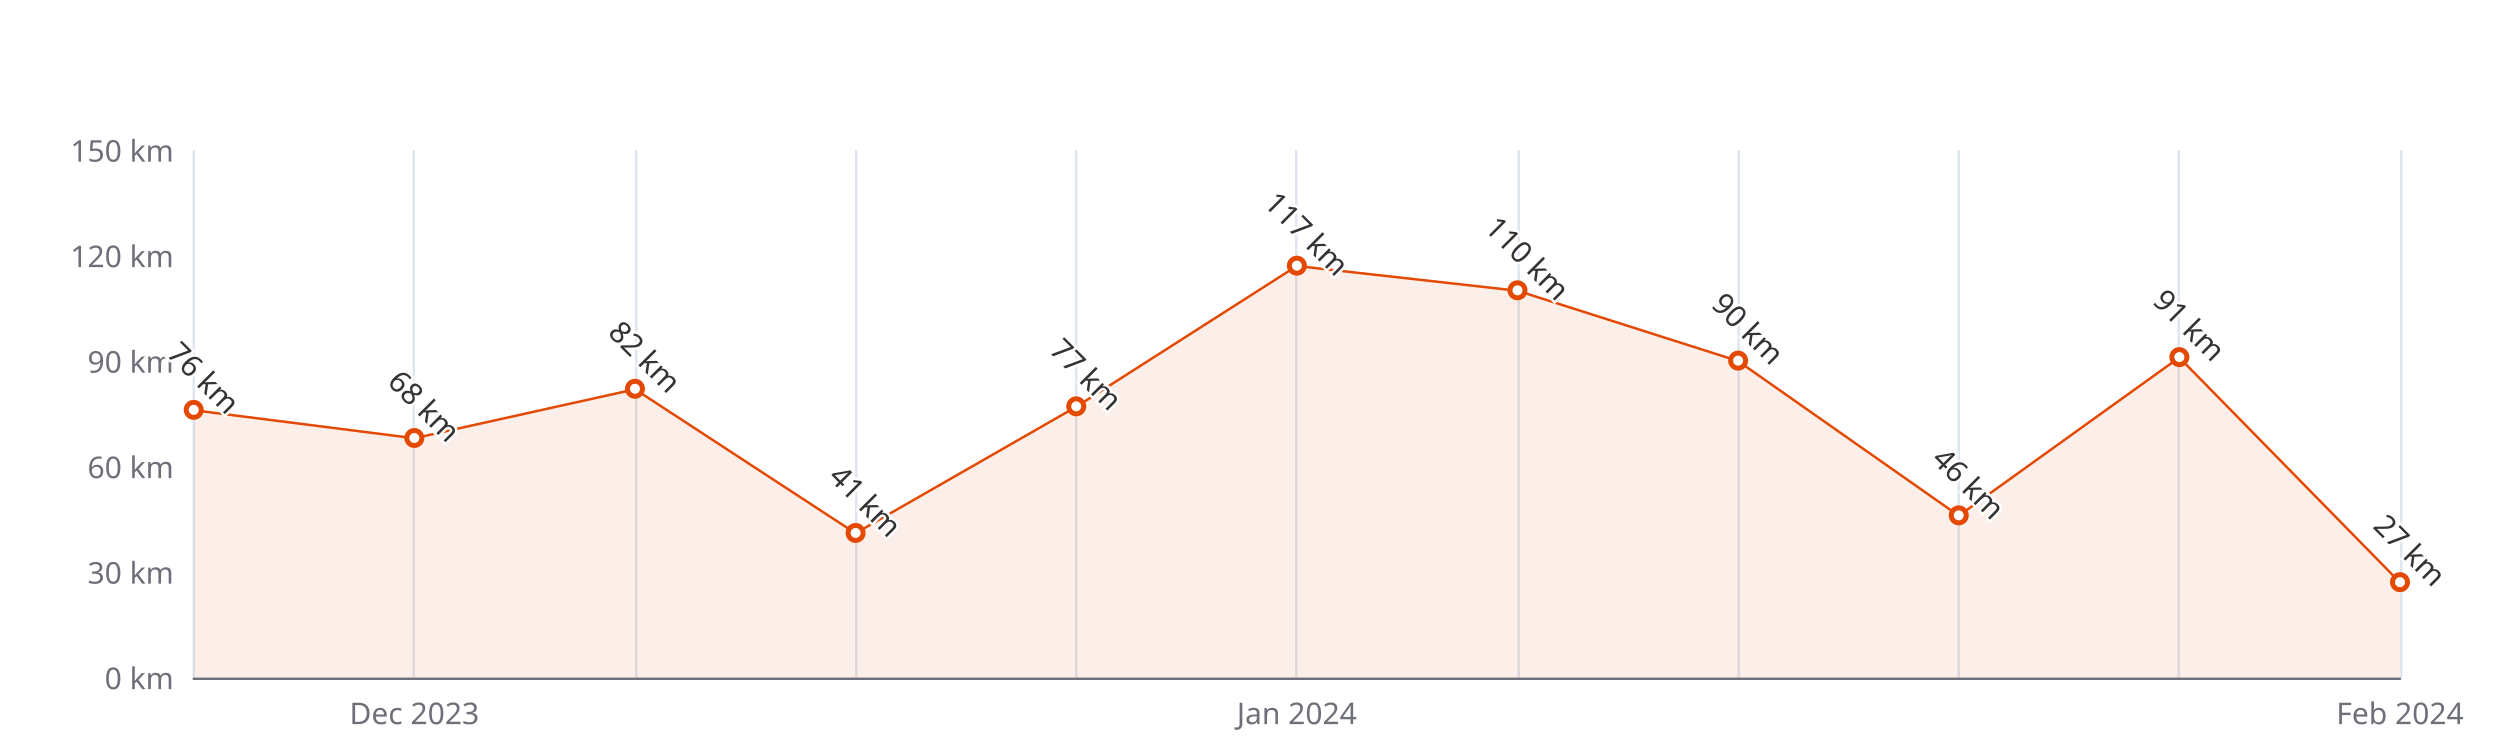
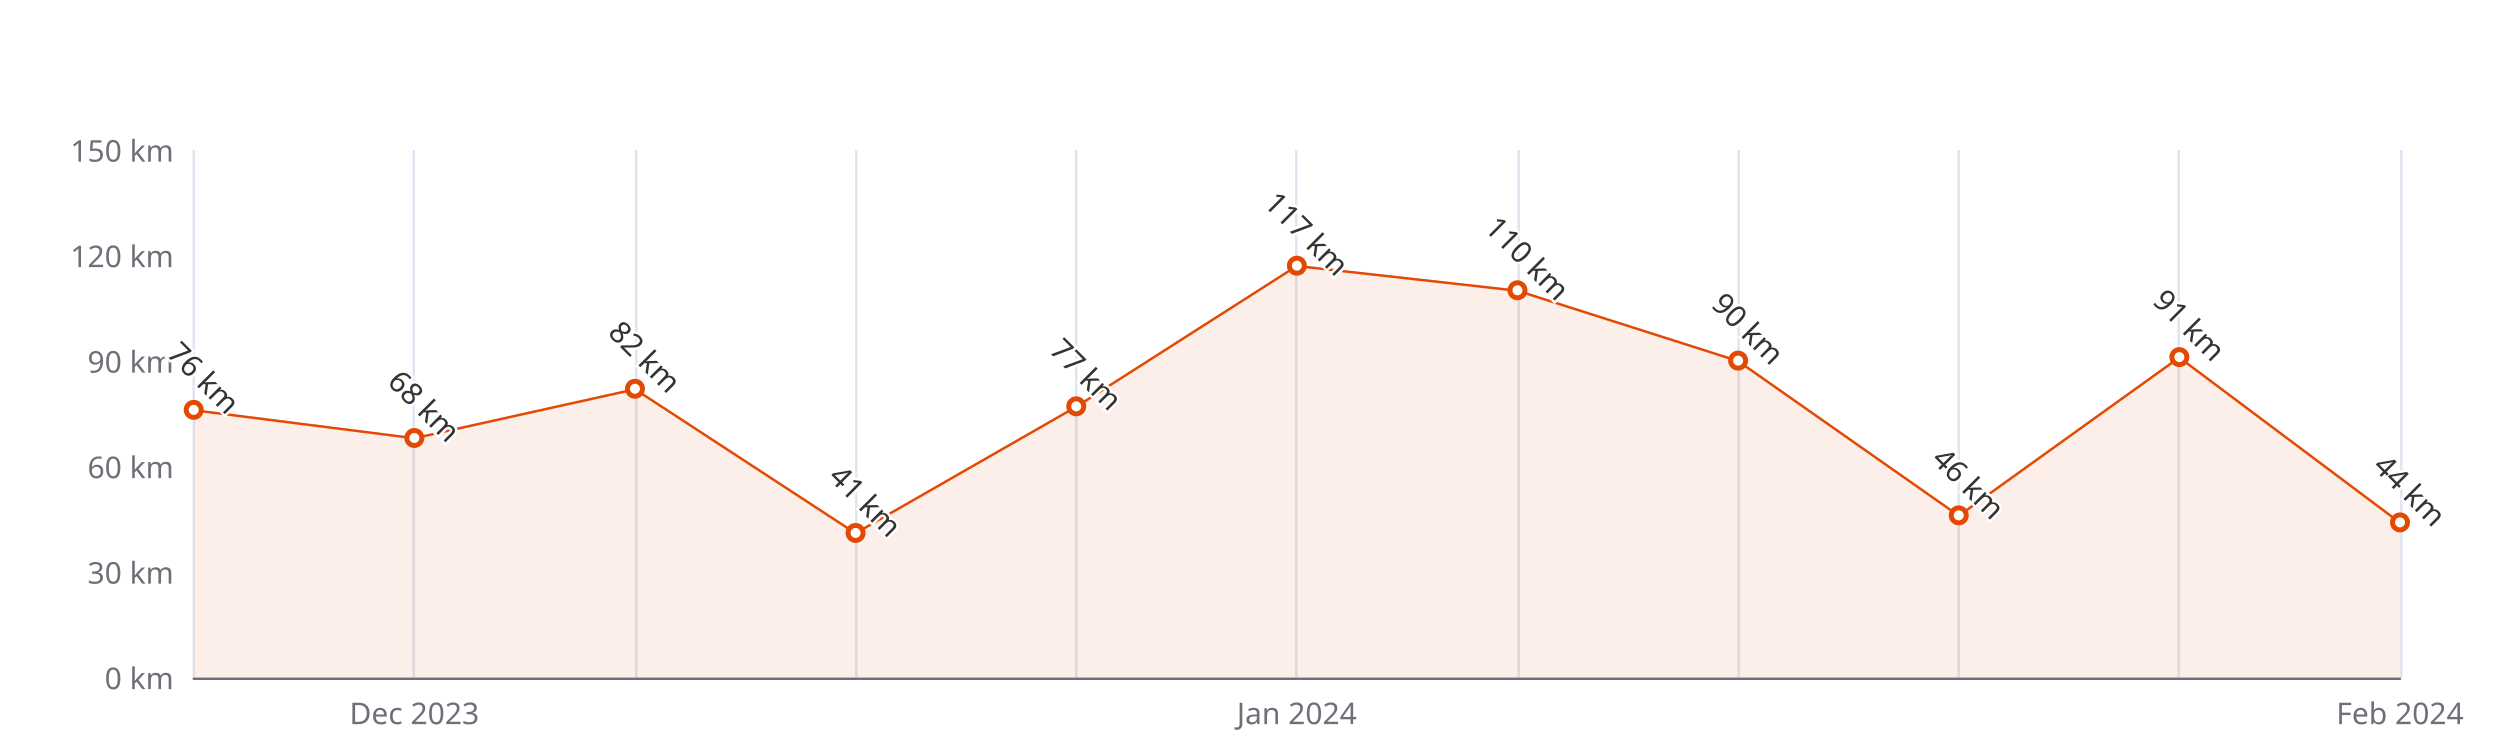
<svg xmlns="http://www.w3.org/2000/svg" width="1000" height="300" version="1.1" baseProfile="full" viewBox="0 0 1000 300">
  <rect width="1000" height="300" x="0" y="0" id="0" fill="#ffffff" />
  <path d="M77.5 60L77.5 271" fill="none" stroke="#E0E6F1" />
  <path d="M165.5 60L165.5 271" fill="none" stroke="#E0E6F1" />
  <path d="M254.5 60L254.5 271" fill="none" stroke="#E0E6F1" />
  <path d="M342.5 60L342.5 271" fill="none" stroke="#E0E6F1" />
  <path d="M430.5 60L430.5 271" fill="none" stroke="#E0E6F1" />
  <path d="M518.5 60L518.5 271" fill="none" stroke="#E0E6F1" />
  <path d="M607.5 60L607.5 271" fill="none" stroke="#E0E6F1" />
  <path d="M695.5 60L695.5 271" fill="none" stroke="#E0E6F1" />
  <path d="M783.5 60L783.5 271" fill="none" stroke="#E0E6F1" />
  <path d="M871.5 60L871.5 271" fill="none" stroke="#E0E6F1" />
  <path d="M960.5 60L960.5 271" fill="none" stroke="#E0E6F1" />
  <path d="M77.5 271.5L960 271.5" fill="none" stroke="#6E7079" stroke-linecap="round" />
  <text dominant-baseline="central" text-anchor="end" style="font-size:12px;font-family:sans-serif;" xml:space="preserve" transform="translate(69.48 271)" fill="#6E7079">0 km</text>
  <text dominant-baseline="central" text-anchor="end" style="font-size:12px;font-family:sans-serif;" xml:space="preserve" transform="translate(69.48 228.8)" fill="#6E7079">30 km</text>
  <text dominant-baseline="central" text-anchor="end" style="font-size:12px;font-family:sans-serif;" xml:space="preserve" transform="translate(69.48 186.6)" fill="#6E7079">60 km</text>
  <text dominant-baseline="central" text-anchor="end" style="font-size:12px;font-family:sans-serif;" xml:space="preserve" transform="translate(69.48 144.4)" fill="#6E7079">90 km</text>
  <text dominant-baseline="central" text-anchor="end" style="font-size:12px;font-family:sans-serif;" xml:space="preserve" transform="translate(69.48 102.2)" fill="#6E7079">120 km</text>
  <text dominant-baseline="central" text-anchor="end" style="font-size:12px;font-family:sans-serif;" xml:space="preserve" transform="translate(69.48 60)" fill="#6E7079">150 km</text>
  <text dominant-baseline="central" text-anchor="middle" style="font-size:12px;font-family:sans-serif;" xml:space="preserve" y="6" transform="translate(165.732 279)" fill="#6E7079">Dec 2023</text>
  <text dominant-baseline="central" text-anchor="middle" style="font-size:12px;font-family:sans-serif;" xml:space="preserve" y="6" transform="translate(518.74 279)" fill="#6E7079">Jan 2024</text>
  <text dominant-baseline="central" text-anchor="middle" style="font-size:12px;font-family:sans-serif;" xml:space="preserve" y="6" transform="translate(960 279)" fill="#6E7079">Feb 2024</text>
  <g clip-path="url(#zr5-c0)">
-     <path d="M77.5 164.1L165.7 175.3L254 155.7L342.2 213.3L430.5 162.7L518.7 106.4L607 116.3L695.2 144.4L783.5 206.3L871.7 143L960 233L960 271L871.7 271L783.5 271L695.2 271L607 271L518.7 271L430.5 271L342.2 271L254 271L165.7 271L77.5 271Z" fill="rgb(227,73,2)" fill-opacity="0.09" />
-     <path d="M77.5 164.1L165.7 175.3L254 155.7L342.2 213.3L430.5 162.7L518.7 106.4L607 116.3L695.2 144.4L783.5 206.3L871.7 143L960 233" fill="none" stroke="#E34902" stroke-linejoin="bevel" />
+     <path d="M77.5 164.1L165.7 175.3L254 155.7L342.2 213.3L430.5 162.7L518.7 106.4L607 116.3L695.2 144.4L783.5 206.3L871.7 143L960 209.1L960 271L871.7 271L783.5 271L695.2 271L607 271L518.7 271L430.5 271L342.2 271L254 271L165.7 271L77.5 271Z" fill="rgb(227,73,2)" fill-opacity="0.09" />
+     <path d="M77.5 164.1L165.7 175.3L254 155.7L342.2 213.3L430.5 162.7L518.7 106.4L607 116.3L695.2 144.4L783.5 206.3L871.7 143L960 209.1" fill="none" stroke="#E34902" stroke-linejoin="bevel" />
  </g>
  <path d="M1 0A1 1 0 1 1 1 -0.1A1 1 0 0 1 1 0" transform="matrix(3,0,0,3,77.48,164.0933)" fill="#fff" stroke="#E34902" stroke-width="0.667" />
  <path d="M1 0A1 1 0 1 1 1 -0.1A1 1 0 0 1 1 0" transform="matrix(3,0,0,3,165.732,175.3467)" fill="#fff" stroke="#E34902" stroke-width="0.667" />
  <path d="M1 0A1 1 0 1 1 1 -0.1A1 1 0 0 1 1 0" transform="matrix(3,0,0,3,253.984,155.6533)" fill="#fff" stroke="#E34902" stroke-width="0.667" />
  <path d="M1 0A1 1 0 1 1 1 -0.1A1 1 0 0 1 1 0" transform="matrix(3,0,0,3,342.236,213.3267)" fill="#fff" stroke="#E34902" stroke-width="0.667" />
  <path d="M1 0A1 1 0 1 1 1 -0.1A1 1 0 0 1 1 0" transform="matrix(3,0,0,3,430.488,162.6867)" fill="#fff" stroke="#E34902" stroke-width="0.667" />
  <path d="M1 0A1 1 0 1 1 1 -0.1A1 1 0 0 1 1 0" transform="matrix(3,0,0,3,518.74,106.42)" fill="#fff" stroke="#E34902" stroke-width="0.667" />
  <path d="M1 0A1 1 0 1 1 1 -0.1A1 1 0 0 1 1 0" transform="matrix(3,0,0,3,606.992,116.2667)" fill="#fff" stroke="#E34902" stroke-width="0.667" />
  <path d="M1 0A1 1 0 1 1 1 -0.1A1 1 0 0 1 1 0" transform="matrix(3,0,0,3,695.244,144.4)" fill="#fff" stroke="#E34902" stroke-width="0.667" />
  <path d="M1 0A1 1 0 1 1 1 -0.1A1 1 0 0 1 1 0" transform="matrix(3,0,0,3,783.496,206.2933)" fill="#fff" stroke="#E34902" stroke-width="0.667" />
  <path d="M1 0A1 1 0 1 1 1 -0.1A1 1 0 0 1 1 0" transform="matrix(3,0,0,3,871.748,142.9933)" fill="#fff" stroke="#E34902" stroke-width="0.667" />
-   <path d="M1 0A1 1 0 1 1 1 -0.1A1 1 0 0 1 1 0" transform="matrix(3,0,0,3,960,233.02)" fill="#fff" stroke="#E34902" stroke-width="0.667" />
+   <path d="M1 0A1 1 0 1 1 1 -0.1A1 1 0 0 1 1 0" transform="matrix(3,0,0,3,960,209.1067)" fill="#fff" stroke="#E34902" stroke-width="0.667" />
  <text dominant-baseline="central" text-anchor="middle" style="font-size:12px;font-family:sans-serif;" xml:space="preserve" y="-6" transform="matrix(0.707,0.707,-0.707,0.707,77.48,155.0933)" fill="#333" stroke="rgb(255,255,255)" stroke-width="2" paint-order="stroke" stroke-miterlimit="2">76 km</text>
  <text dominant-baseline="central" text-anchor="middle" style="font-size:12px;font-family:sans-serif;" xml:space="preserve" y="-6" transform="matrix(0.707,0.707,-0.707,0.707,165.732,166.3467)" fill="#333" stroke="rgb(255,255,255)" stroke-width="2" paint-order="stroke" stroke-miterlimit="2">68 km</text>
  <text dominant-baseline="central" text-anchor="middle" style="font-size:12px;font-family:sans-serif;" xml:space="preserve" y="-6" transform="matrix(0.707,0.707,-0.707,0.707,253.984,146.6533)" fill="#333" stroke="rgb(255,255,255)" stroke-width="2" paint-order="stroke" stroke-miterlimit="2">82 km</text>
  <text dominant-baseline="central" text-anchor="middle" style="font-size:12px;font-family:sans-serif;" xml:space="preserve" y="-6" transform="matrix(0.707,0.707,-0.707,0.707,342.236,204.3267)" fill="#333" stroke="rgb(255,255,255)" stroke-width="2" paint-order="stroke" stroke-miterlimit="2">41 km</text>
  <text dominant-baseline="central" text-anchor="middle" style="font-size:12px;font-family:sans-serif;" xml:space="preserve" y="-6" transform="matrix(0.707,0.707,-0.707,0.707,430.488,153.6867)" fill="#333" stroke="rgb(255,255,255)" stroke-width="2" paint-order="stroke" stroke-miterlimit="2">77 km</text>
  <text dominant-baseline="central" text-anchor="middle" style="font-size:12px;font-family:sans-serif;" xml:space="preserve" y="-6" transform="matrix(0.707,0.707,-0.707,0.707,518.74,97.42)" fill="#333" stroke="rgb(255,255,255)" stroke-width="2" paint-order="stroke" stroke-miterlimit="2">117 km</text>
  <text dominant-baseline="central" text-anchor="middle" style="font-size:12px;font-family:sans-serif;" xml:space="preserve" y="-6" transform="matrix(0.707,0.707,-0.707,0.707,606.992,107.2667)" fill="#333" stroke="rgb(255,255,255)" stroke-width="2" paint-order="stroke" stroke-miterlimit="2">110 km</text>
  <text dominant-baseline="central" text-anchor="middle" style="font-size:12px;font-family:sans-serif;" xml:space="preserve" y="-6" transform="matrix(0.707,0.707,-0.707,0.707,695.244,135.4)" fill="#333" stroke="rgb(255,255,255)" stroke-width="2" paint-order="stroke" stroke-miterlimit="2">90 km</text>
  <text dominant-baseline="central" text-anchor="middle" style="font-size:12px;font-family:sans-serif;" xml:space="preserve" y="-6" transform="matrix(0.707,0.707,-0.707,0.707,783.496,197.2933)" fill="#333" stroke="rgb(255,255,255)" stroke-width="2" paint-order="stroke" stroke-miterlimit="2">46 km</text>
  <text dominant-baseline="central" text-anchor="middle" style="font-size:12px;font-family:sans-serif;" xml:space="preserve" y="-6" transform="matrix(0.707,0.707,-0.707,0.707,871.748,133.9933)" fill="#333" stroke="rgb(255,255,255)" stroke-width="2" paint-order="stroke" stroke-miterlimit="2">91 km</text>
-   <text dominant-baseline="central" text-anchor="middle" style="font-size:12px;font-family:sans-serif;" xml:space="preserve" y="-6" transform="matrix(0.707,0.707,-0.707,0.707,960,224.02)" fill="#333" stroke="rgb(255,255,255)" stroke-width="2" paint-order="stroke" stroke-miterlimit="2">27 km</text>
+   <text dominant-baseline="central" text-anchor="middle" style="font-size:12px;font-family:sans-serif;" xml:space="preserve" y="-6" transform="matrix(0.707,0.707,-0.707,0.707,960,200.1067)" fill="#333" stroke="rgb(255,255,255)" stroke-width="2" paint-order="stroke" stroke-miterlimit="2">44 km</text>
  <defs>
    <clipPath id="zr5-c0">
      <path d="M76 59.5l884 0l0 212l-884 0Z" fill="#000" />
    </clipPath>
  </defs>
</svg>
